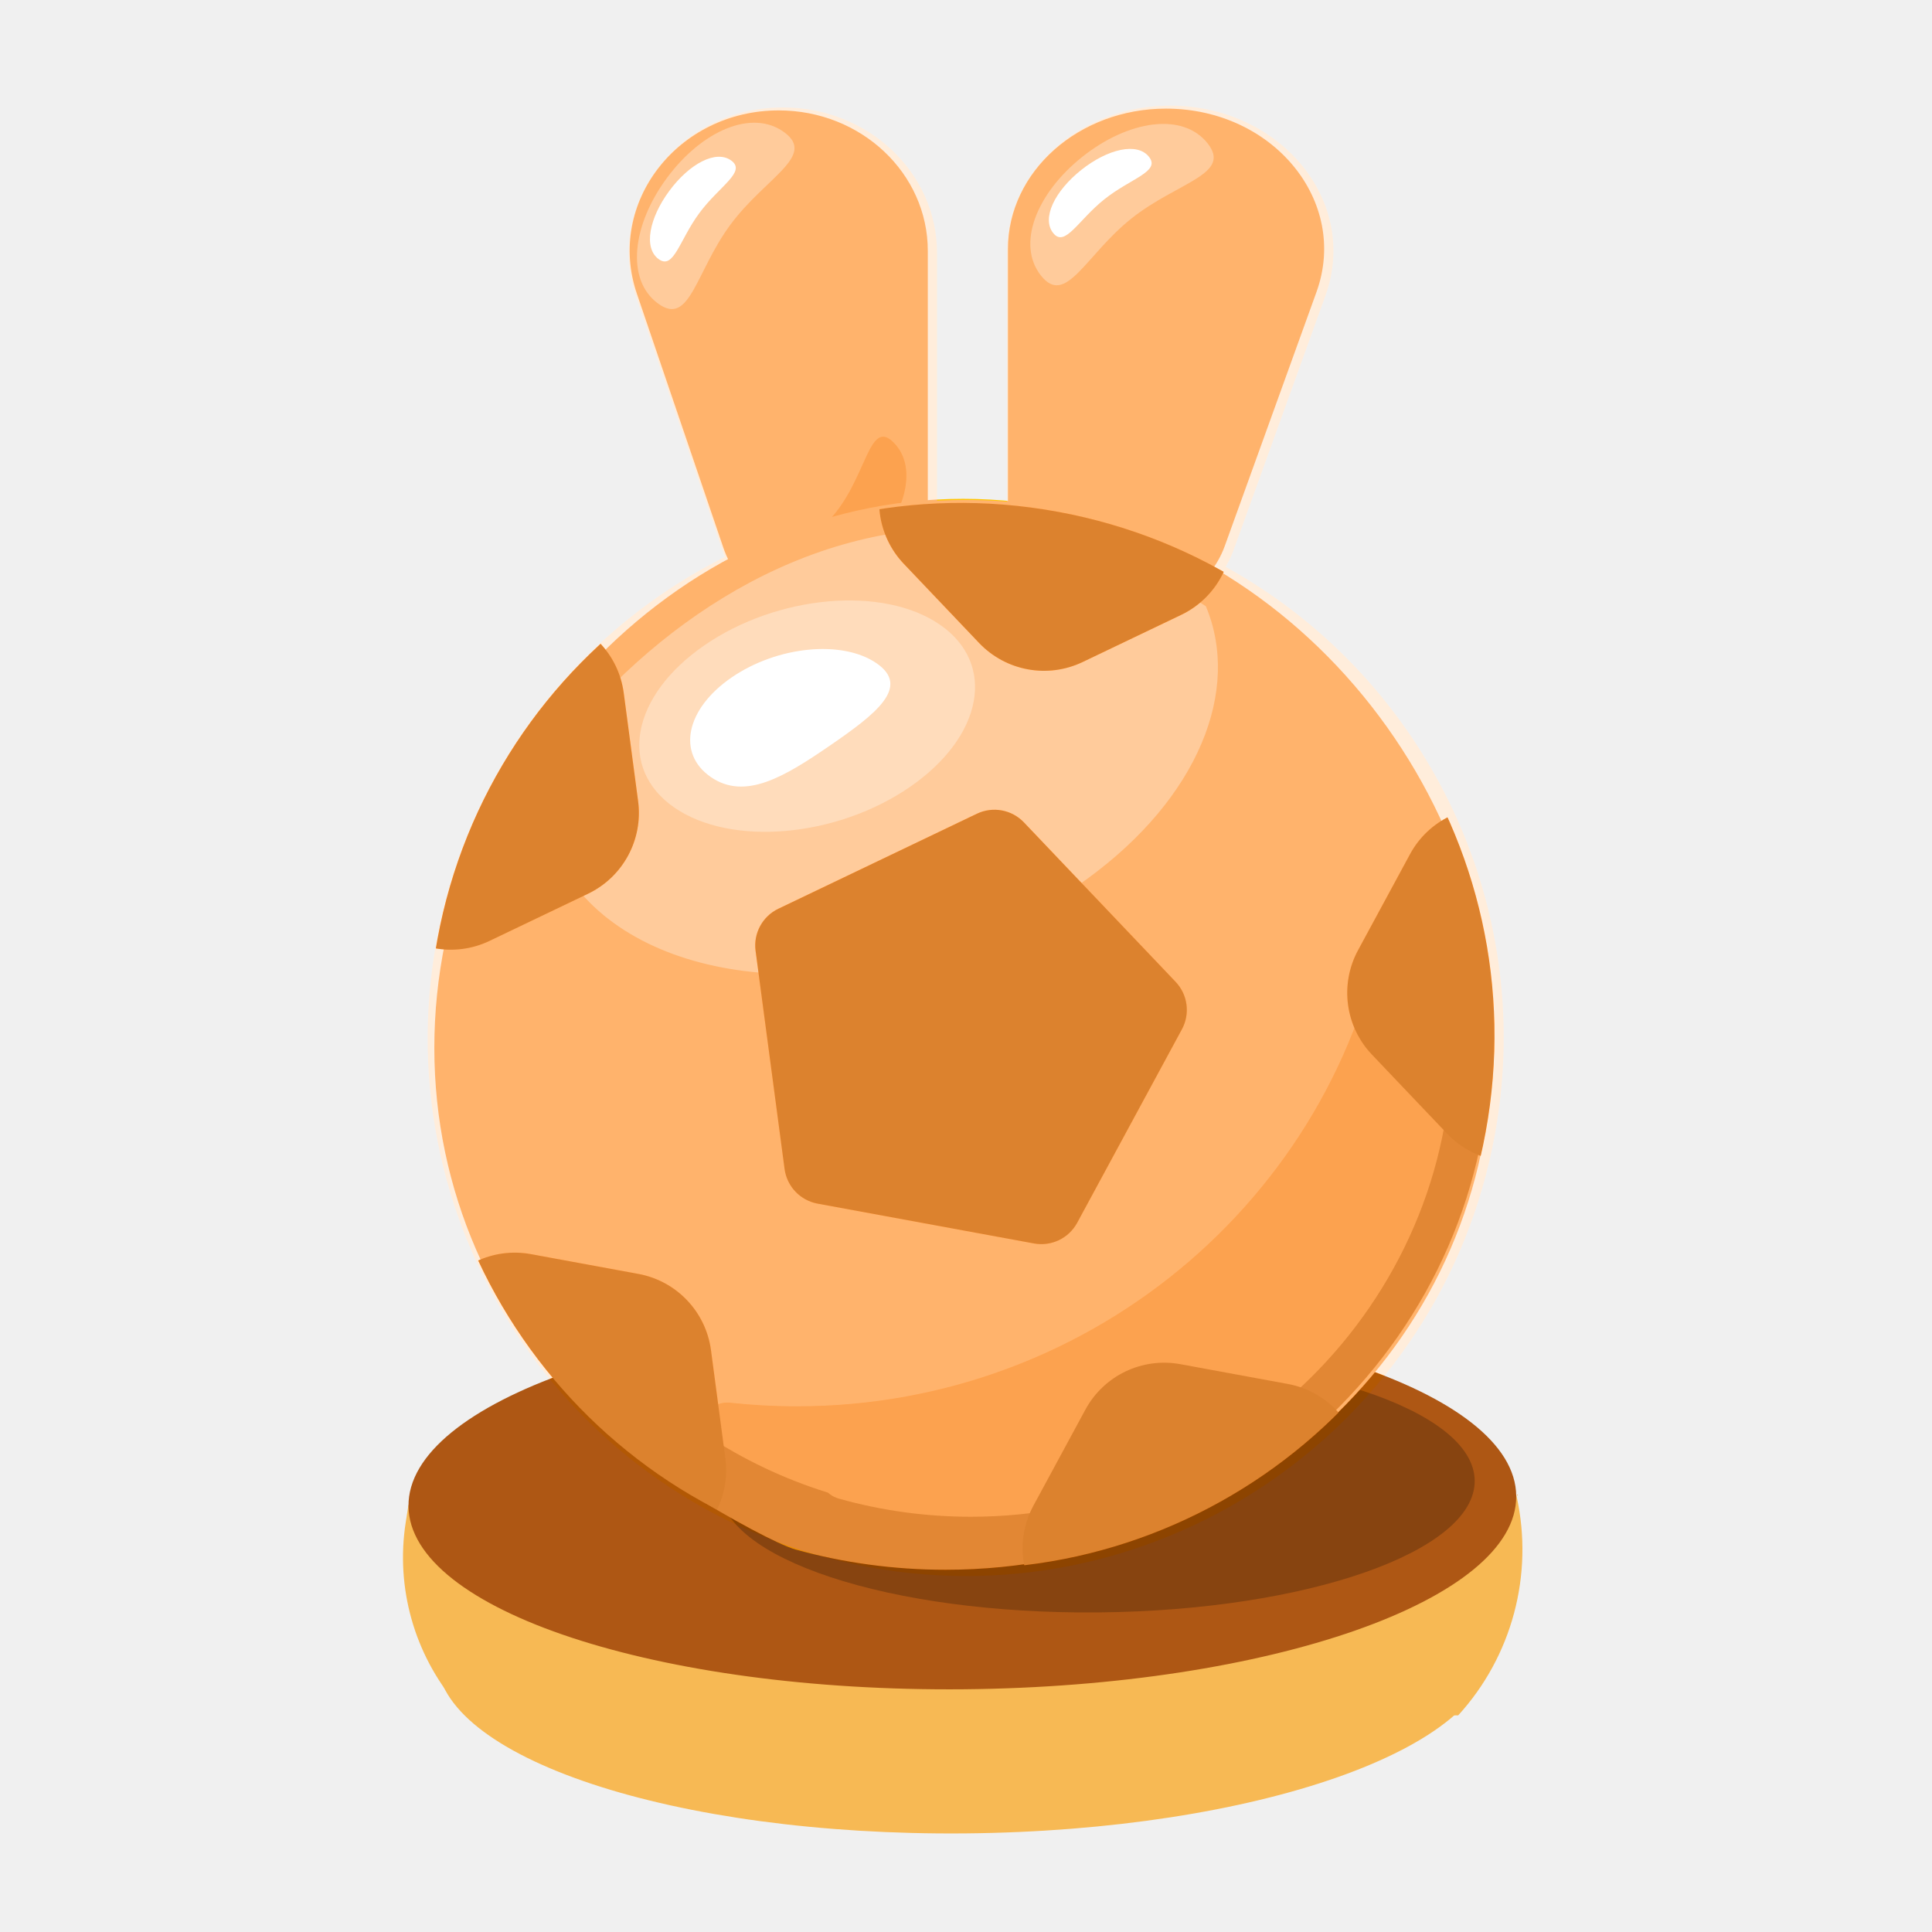
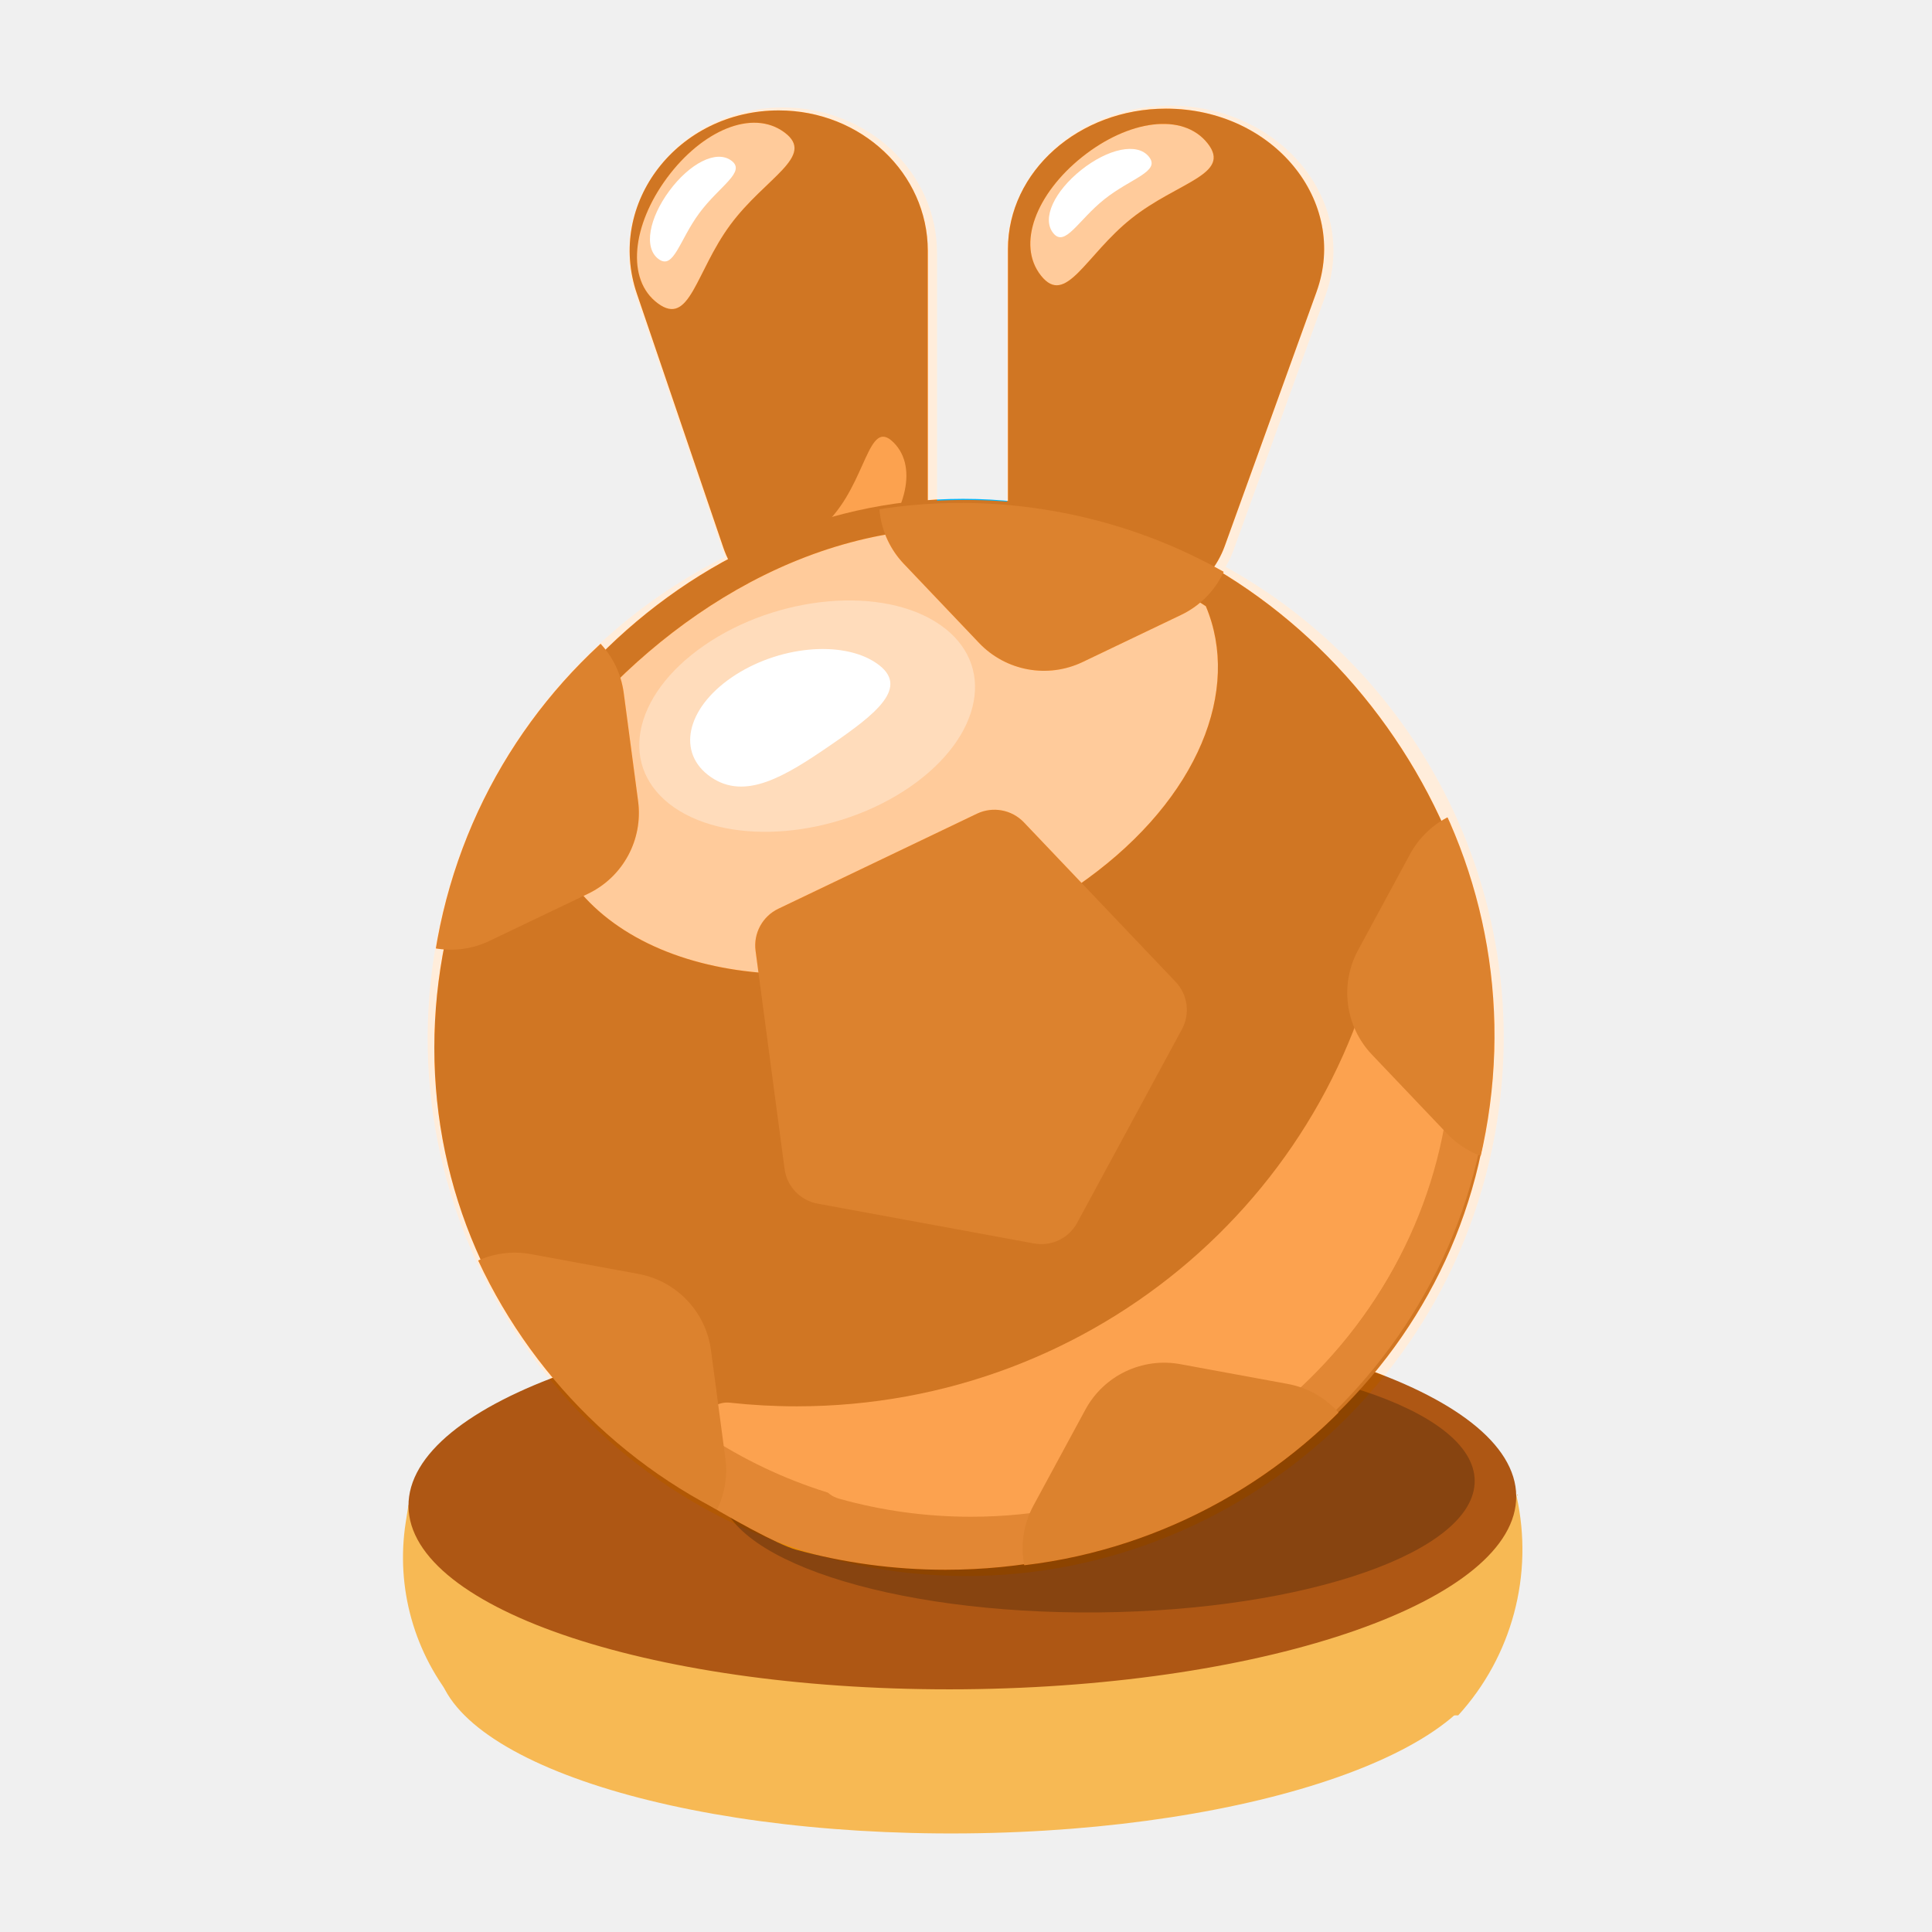
<svg xmlns="http://www.w3.org/2000/svg" width="192" height="192" fill="none" viewBox="0 0 192 192">
-   <path fill="#FFC700" d="M130.831 29.018C134.084 20.009 126.522 10.795 115.876 10.795C107.201 10.795 100.169 17.045 100.169 24.753L100.169 51.267C100.169 56.684 105.11 61.075 111.206 61.075C116.002 61.075 120.25 58.322 121.715 54.264L130.831 29.018Z" />
+   <path fill="#00b7fe" d="M130.831 29.018C134.084 20.009 126.522 10.795 115.876 10.795C107.201 10.795 100.169 17.045 100.169 24.753L100.169 51.267C100.169 56.684 105.11 61.075 111.206 61.075C116.002 61.075 120.25 58.322 121.715 54.264L130.831 29.018Z" />
  <path fill="#FFDB44" d="M120 14.233C122.47 17.338 117.011 18.077 112.442 21.712C107.874 25.347 105.928 30.501 103.457 27.396C100.987 24.292 102.996 19.216 107.564 15.582C112.132 11.947 117.529 11.129 120 14.233Z" />
  <path fill="#fff" d="M114.184 15.583C115.354 17.053 112.391 17.703 109.762 19.795C107.133 21.887 105.834 24.628 104.664 23.158C103.494 21.687 104.823 18.983 107.452 16.891C110.08 14.8 113.014 14.112 114.184 15.583Z" />
-   <path fill="#FFC700" d="M63.294 29.194C60.227 20.186 67.357 10.972 77.395 10.972C85.574 10.972 92.204 17.221 92.204 24.93L92.204 51.444C92.204 56.86 87.545 61.252 81.798 61.252C77.276 61.252 73.271 58.499 71.889 54.44L63.294 29.194Z" />
+   <path fill="#00b7fe" d="M63.294 29.194C60.227 20.186 67.357 10.972 77.395 10.972C85.574 10.972 92.204 17.221 92.204 24.93L92.204 51.444C92.204 56.86 87.545 61.252 81.798 61.252C77.276 61.252 73.271 58.499 71.889 54.44L63.294 29.194Z" />
  <path fill="#FFDB44" d="M77.949 13.153C81.138 15.512 76.056 17.64 72.585 22.333C69.113 27.026 68.567 32.508 65.377 30.149C62.187 27.79 62.814 22.367 66.286 17.674C69.757 12.98 74.759 10.794 77.949 13.153Z" />
  <path fill="#fff" d="M72.68 15.962C74.191 17.079 71.497 18.474 69.499 21.175C67.501 23.876 66.956 26.86 65.445 25.743C63.934 24.625 64.518 21.669 66.516 18.968C68.513 16.267 71.169 14.844 72.68 15.962Z" />
  <path fill="#FFAF00" d="M75.931 58.888C73.621 57.253 78.292 55.801 82.221 51.871C86.151 47.941 86.254 41.424 88.804 43.974C91.354 46.524 89.902 51.441 85.972 55.371C82.043 59.3 78.241 60.523 75.931 58.888Z" />
  <path fill="#F7B954" d="M148.168 163.809C148.26 173.698 124.878 181.932 95.944 182.2C67.009 182.467 43.479 174.668 43.388 164.779C43.296 154.89 66.678 146.656 95.612 146.388C124.547 146.121 148.077 153.921 148.168 163.809Z" />
  <path fill="#F7B954" d="M40.594 149.55L150.68 148.532L150.725 148.734C152.433 156.493 150.266 164.6 144.914 170.472L45.42 169.402C41.163 164.389 39.302 157.769 40.323 151.272L40.594 149.55Z" />
  <path fill="#AE5714" d="M150.681 148.666C150.777 158.995 126.211 167.596 95.811 167.877C65.412 168.159 40.691 160.013 40.595 149.684C40.5 139.355 65.066 130.754 95.465 130.473C125.865 130.191 150.586 138.337 150.681 148.666Z" />
  <path fill="#874410" d="M146.552 147.145C146.618 154.185 129.873 160.048 109.152 160.24C88.431 160.431 71.581 154.879 71.516 147.839C71.451 140.798 88.196 134.935 108.916 134.744C129.637 134.552 146.487 140.104 146.552 147.145Z" />
-   <path fill="#FFC700" d="M148.273 104.133C148.273 132.511 124.743 155.516 95.718 155.516C66.693 155.516 43.163 132.511 43.163 104.133C43.163 75.755 66.693 49.572 95.718 49.572C124.743 49.572 148.273 75.755 148.273 104.133Z" />
+   <path fill="#00b7fe" d="M148.273 104.133C148.273 132.511 124.743 155.516 95.718 155.516C66.693 155.516 43.163 132.511 43.163 104.133C43.163 75.755 66.693 49.572 95.718 49.572C124.743 49.572 148.273 75.755 148.273 104.133Z" />
  <path fill="#FFDB44" d="M54.138 75.982C63.536 63.051 78.424 52.483 95.182 52.483C104.113 52.483 112.513 55.484 119.834 60.245C123.343 68.562 119.11 79.293 108.026 87.352C93.377 98.002 72.308 99.951 60.967 91.706C55.444 87.69 53.246 81.997 54.138 75.982Z" />
  <path fill="#FFE971" d="M90.427 78.207C97.713 73.186 99.047 65.965 93.406 62.078C87.766 58.191 77.287 59.11 70.001 64.131C62.715 69.151 61.382 76.373 67.022 80.26C72.663 84.147 83.142 83.228 90.427 78.207Z" />
  <path fill="#EB8C00" d="M63.163 143.5C93.277 143.5 136.336 129.652 145.002 103.246C145.579 101.489 148.163 101.618 148.163 103.462C148.163 132.478 123.896 156 93.96 156C88.801 156 83.81 155.302 79.083 153.997C75.672 153.055 59.616 143.5 63.163 143.5Z" />
  <path fill="#FFAF00" d="M141.895 89.07C141.175 86.961 138.182 87.562 137.86 89.764C133.733 118.033 109.031 139.759 79.174 139.759C76.938 139.759 74.731 139.637 72.558 139.4C70.307 139.153 68.974 141.859 70.879 143.066C78.305 147.772 87.146 150.502 96.635 150.502C122.952 150.502 144.286 129.499 144.286 103.589C144.286 98.449 143.447 93.615 141.895 89.07Z" />
  <path fill="#FFAF00" d="M84.847 144.287C111.321 144.287 133.742 127.206 141.36 103.627C141.867 102.058 144.139 102.174 144.139 103.82C144.139 129.729 122.805 150.733 96.487 150.733C91.952 150.733 87.565 150.109 83.409 148.944C80.41 148.103 81.729 144.287 84.847 144.287Z" />
  <path fill="#fff" d="M82.515 74.068C77.969 77.191 74.056 79.567 70.646 77.224C67.237 74.881 68.158 70.45 72.704 67.326C77.25 64.203 83.698 63.57 87.108 65.912C90.517 68.255 87.06 70.944 82.515 74.068Z" />
  <mask id="mask0_1610_4035" width="107" height="107" x="42" y="49" maskUnits="userSpaceOnUse" style="mask-type:alpha">
    <circle cx="95.552" cy="102.948" r="52.96" fill="#868BAD" transform="rotate(10.4274 95.5522 102.948)" />
  </mask>
  <g mask="url(#mask0_1610_4035)">
    <path fill="#ED8103" d="M97.08 80.868C98.661 80.111 100.55 80.459 101.758 81.729L116.832 97.573C118.04 98.843 118.293 100.747 117.459 102.288L107.048 121.521C106.214 123.062 104.481 123.891 102.757 123.574L81.249 119.616C79.525 119.298 78.201 117.907 77.97 116.169L75.088 94.491C74.857 92.753 75.772 91.064 77.353 90.308L97.08 80.868Z" />
    <path fill="#ED8103" d="M107.593 65.791C104.114 67.456 99.959 66.691 97.3 63.897L89.82 56.034C87.162 53.24 86.605 49.051 88.441 45.66L93.607 36.116C95.443 32.724 99.254 30.9 103.047 31.598L113.721 33.563C117.514 34.261 120.426 37.322 120.934 41.145L122.364 51.903C122.873 55.726 120.861 59.441 117.383 61.106L107.593 65.791Z" />
    <path fill="#ED8103" d="M48.644 93.507C45.165 95.172 41.01 94.407 38.351 91.613L30.871 83.75C28.212 80.956 27.655 76.768 29.491 73.376L34.658 63.832C36.494 60.44 40.305 58.617 44.098 59.315L54.772 61.279C58.565 61.977 61.477 65.038 61.985 68.861L63.415 79.619C63.923 83.442 61.912 87.158 58.433 88.822L48.644 93.507Z" />
    <path fill="#ED8103" d="M57.315 158.828C53.837 160.493 49.681 159.728 47.023 156.934L39.542 149.071C36.884 146.277 36.327 142.089 38.163 138.698L43.33 129.153C45.166 125.762 48.977 123.938 52.77 124.636L63.443 126.6C67.236 127.298 70.148 130.359 70.657 134.182L72.087 144.94C72.595 148.763 70.584 152.479 67.105 154.144L57.315 158.828Z" />
    <path fill="#ED8103" d="M121.85 169.764C118.371 171.428 114.216 170.664 111.558 167.87L104.077 160.007C101.419 157.213 100.862 153.024 102.698 149.633L107.864 140.089C109.7 136.697 113.511 134.873 117.304 135.571L127.978 137.535C131.771 138.233 134.683 141.294 135.191 145.117L136.622 155.876C137.13 159.699 135.119 163.414 131.64 165.079L121.85 169.764Z" />
    <path fill="#ED8103" d="M154.113 114.562C150.634 116.227 146.479 115.462 143.82 112.668L136.34 104.805C133.682 102.011 133.125 97.823 134.961 94.431L140.127 84.887C141.963 81.495 145.774 79.671 149.567 80.37L160.241 82.334C164.034 83.032 166.946 86.093 167.454 89.916L168.884 100.674C169.393 104.497 167.381 108.213 163.902 109.877L154.113 114.562Z" />
  </g>
  <g style="mix-blend-mode:color">
    <path fill="#FCA24F" fill-rule="evenodd" d="M131.248 29.223C134.501 20.214 126.939 11 116.293 11C107.618 11 100.586 17.249 100.586 24.958L100.586 50.391C97.904 50.153 95.243 50.122 92.621 50.286L92.621 25.134C92.621 17.425 85.991 11.176 77.812 11.176C67.774 11.176 60.644 20.39 63.711 29.399L72.306 54.645C72.416 54.966 72.541 55.279 72.683 55.583C58.138 62.718 47.041 76.41 43.884 93.567C38.59 122.333 57.618 149.944 86.384 155.238C115.15 160.531 142.761 141.504 148.054 112.738C152.321 89.553 140.788 67.118 121.091 56.514C121.519 55.88 121.87 55.195 122.132 54.469L131.248 29.223Z" clip-rule="evenodd" />
    <path fill="#FCA24F" d="M116.293 11V10.5V11ZM131.248 29.223L130.778 29.053L131.248 29.223ZM100.586 24.958H100.086H100.586ZM100.586 50.391L100.542 50.889L101.086 50.937V50.391H100.586ZM92.621 50.286H92.121V50.818L92.653 50.785L92.621 50.286ZM92.621 25.134H93.121H92.621ZM77.812 11.176V11.676V11.176ZM63.711 29.399L63.238 29.56L63.711 29.399ZM72.306 54.645L72.779 54.483H72.779L72.306 54.645ZM72.683 55.583L72.903 56.032L73.342 55.817L73.136 55.373L72.683 55.583ZM43.884 93.567L44.376 93.658L43.884 93.567ZM86.384 155.238L86.293 155.729L86.384 155.238ZM148.054 112.738L147.563 112.647L148.054 112.738ZM121.091 56.514L120.676 56.234L120.367 56.692L120.854 56.954L121.091 56.514ZM122.132 54.469L122.602 54.638L122.132 54.469ZM116.293 11.5C126.682 11.5 133.885 20.45 130.778 29.053L131.719 29.392C135.118 19.978 127.196 10.5 116.293 10.5V11.5ZM101.086 24.958C101.086 17.579 107.837 11.5 116.293 11.5V10.5C107.399 10.5 100.086 16.919 100.086 24.958H101.086ZM101.086 50.391L101.086 24.958H100.086L100.086 50.391H101.086ZM92.653 50.785C95.25 50.623 97.885 50.653 100.542 50.889L100.63 49.893C97.923 49.653 95.237 49.621 92.59 49.787L92.653 50.785ZM93.121 50.286L93.121 25.134H92.121L92.121 50.286H93.121ZM93.121 25.134C93.121 17.122 86.239 10.676 77.812 10.676V11.676C85.743 11.676 92.121 17.729 92.121 25.134H93.121ZM77.812 10.676C67.474 10.676 60.047 20.187 63.238 29.56L64.184 29.238C61.241 20.593 68.073 11.676 77.812 11.676V10.676ZM63.238 29.56L71.833 54.806L72.779 54.483L64.184 29.238L63.238 29.56ZM71.833 54.806C71.948 55.144 72.081 55.474 72.229 55.794L73.136 55.373C73.002 55.084 72.883 54.788 72.779 54.483L71.833 54.806ZM44.376 93.658C47.503 76.663 58.494 63.1 72.903 56.032L72.463 55.134C57.781 62.336 46.579 76.158 43.392 93.477L44.376 93.658ZM86.474 154.746C57.98 149.502 39.132 122.152 44.376 93.658L43.392 93.477C38.048 122.514 57.256 150.386 86.293 155.729L86.474 154.746ZM147.563 112.647C142.319 141.141 114.969 159.99 86.474 154.746L86.293 155.729C115.331 161.073 143.202 141.866 148.546 112.828L147.563 112.647ZM120.854 56.954C140.365 67.459 151.789 89.682 147.563 112.647L148.546 112.828C152.853 89.424 141.21 66.778 121.328 56.074L120.854 56.954ZM121.662 54.299C121.414 54.985 121.082 55.633 120.676 56.234L121.505 56.794C121.955 56.126 122.326 55.405 122.602 54.638L121.662 54.299ZM130.778 29.053L121.662 54.299L122.602 54.638L131.719 29.392L130.778 29.053Z" />
  </g>
</svg>
